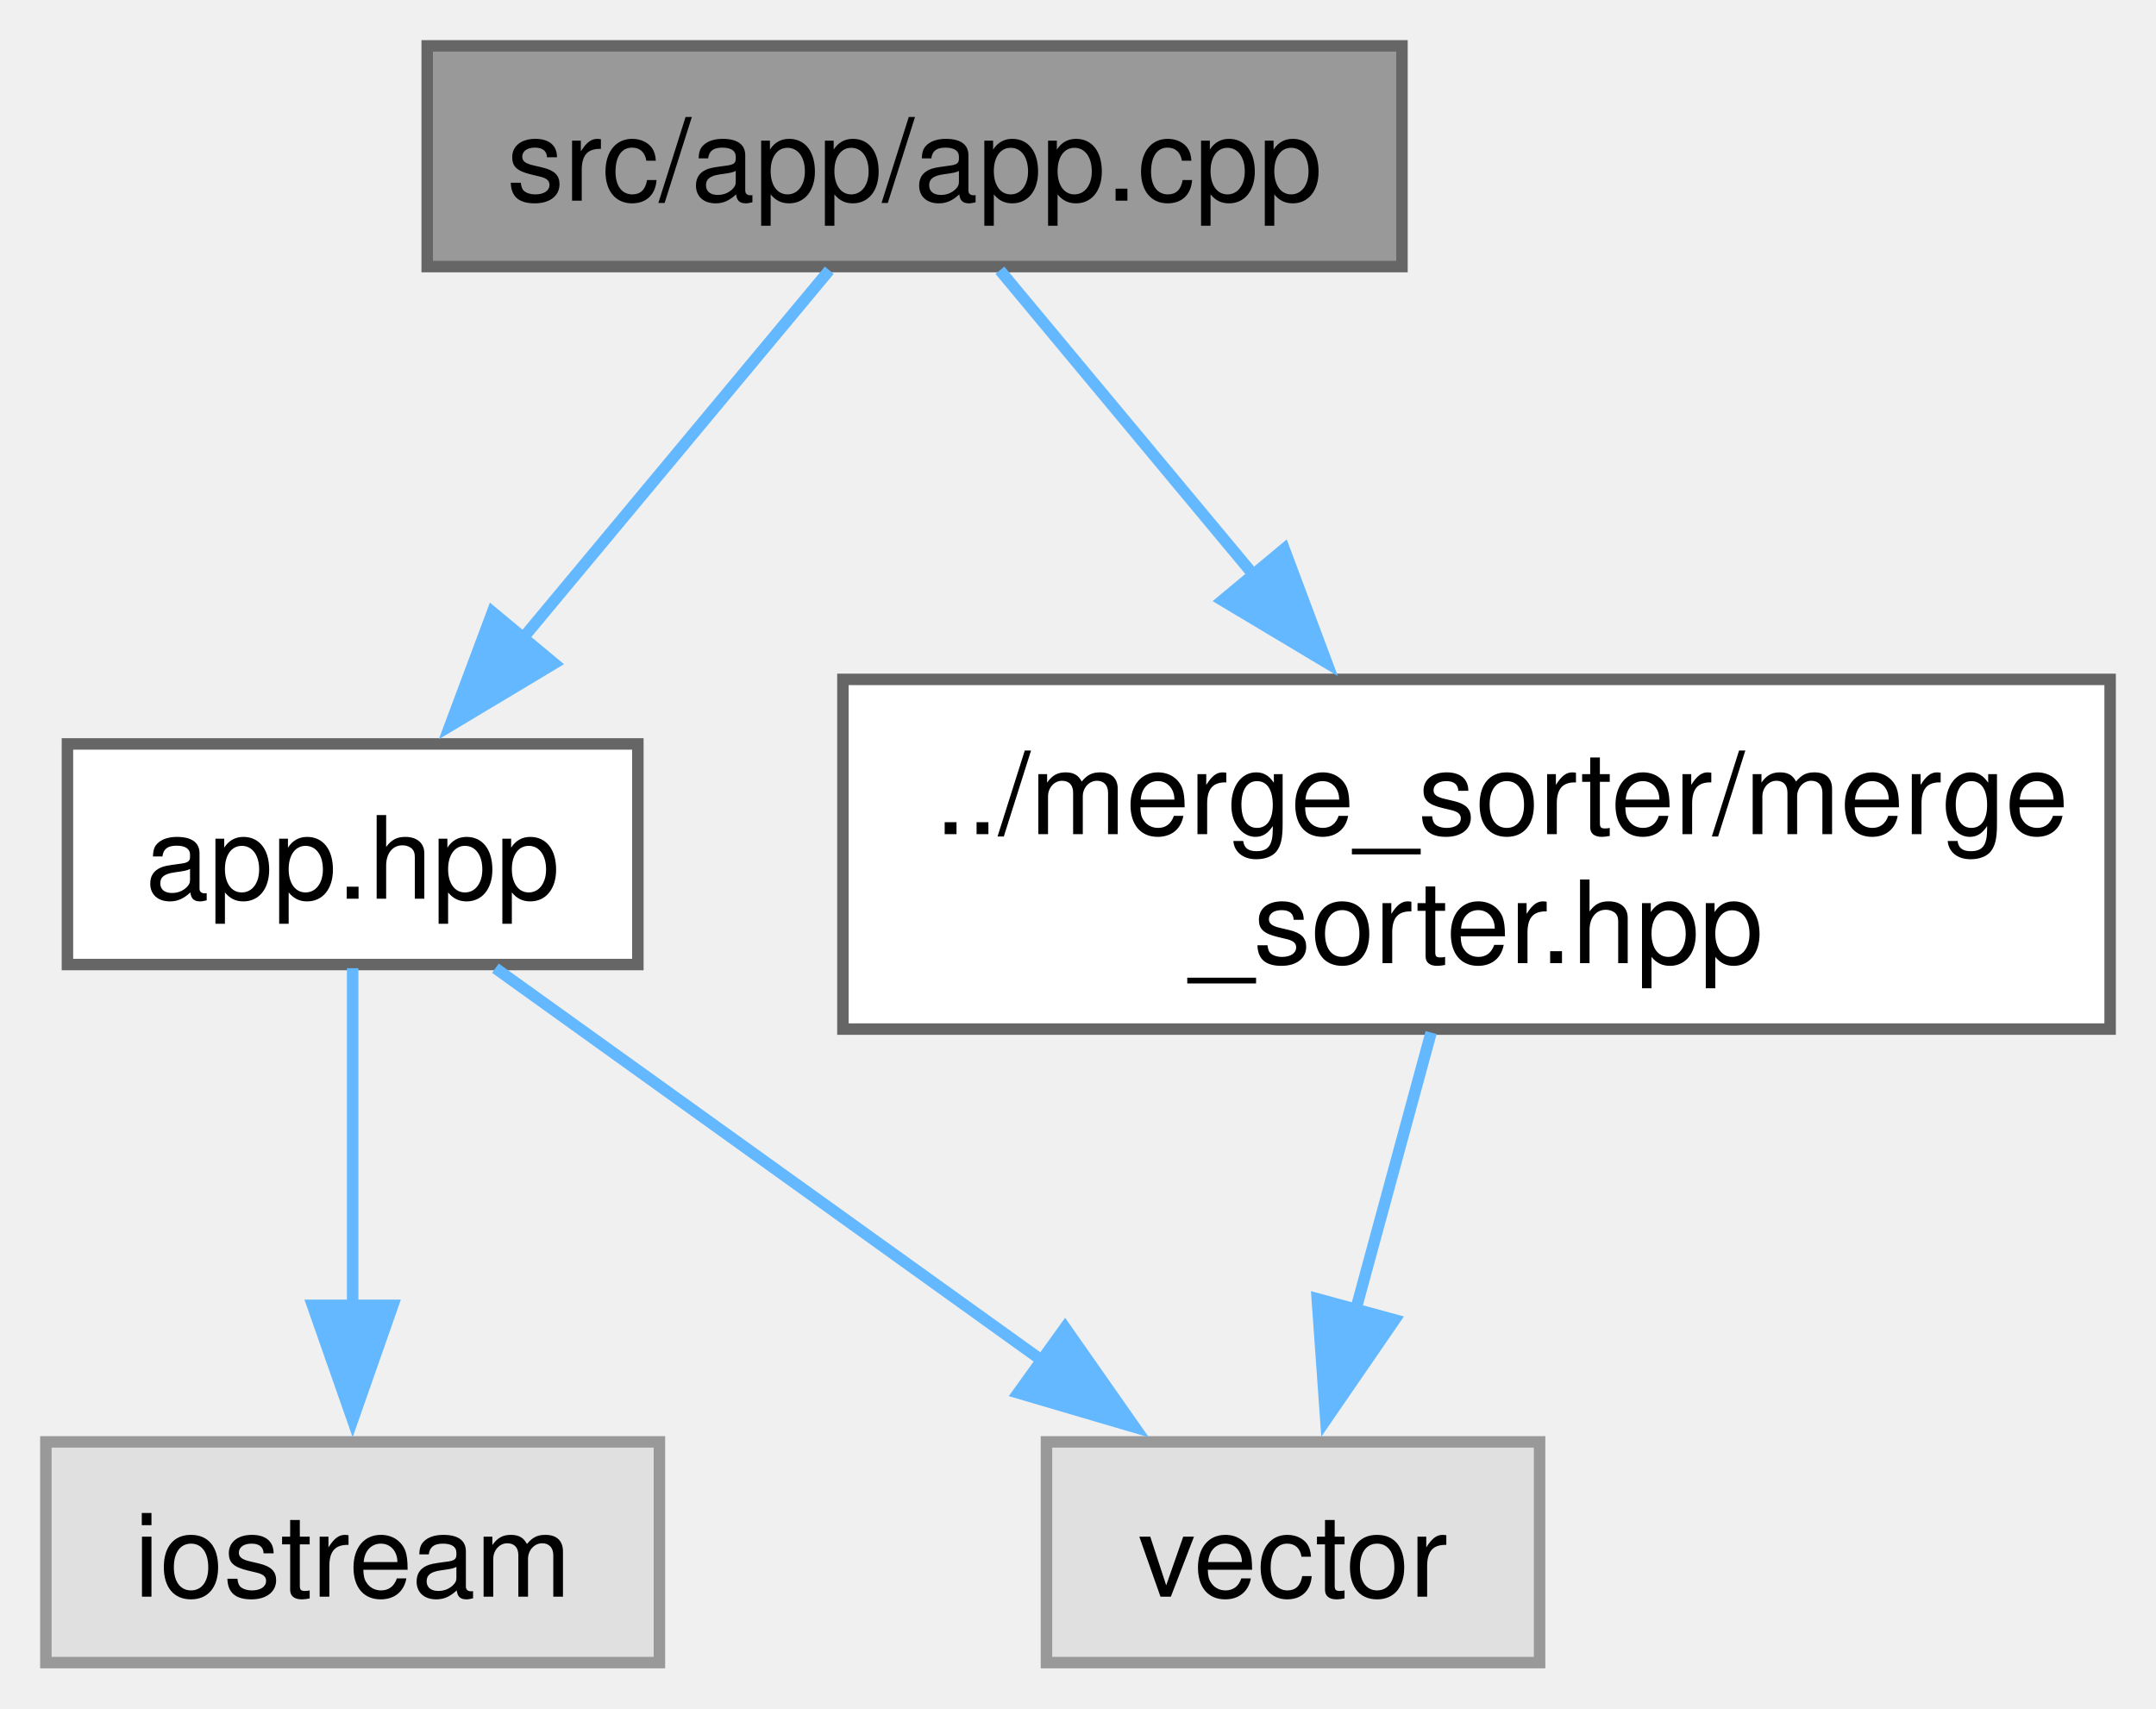
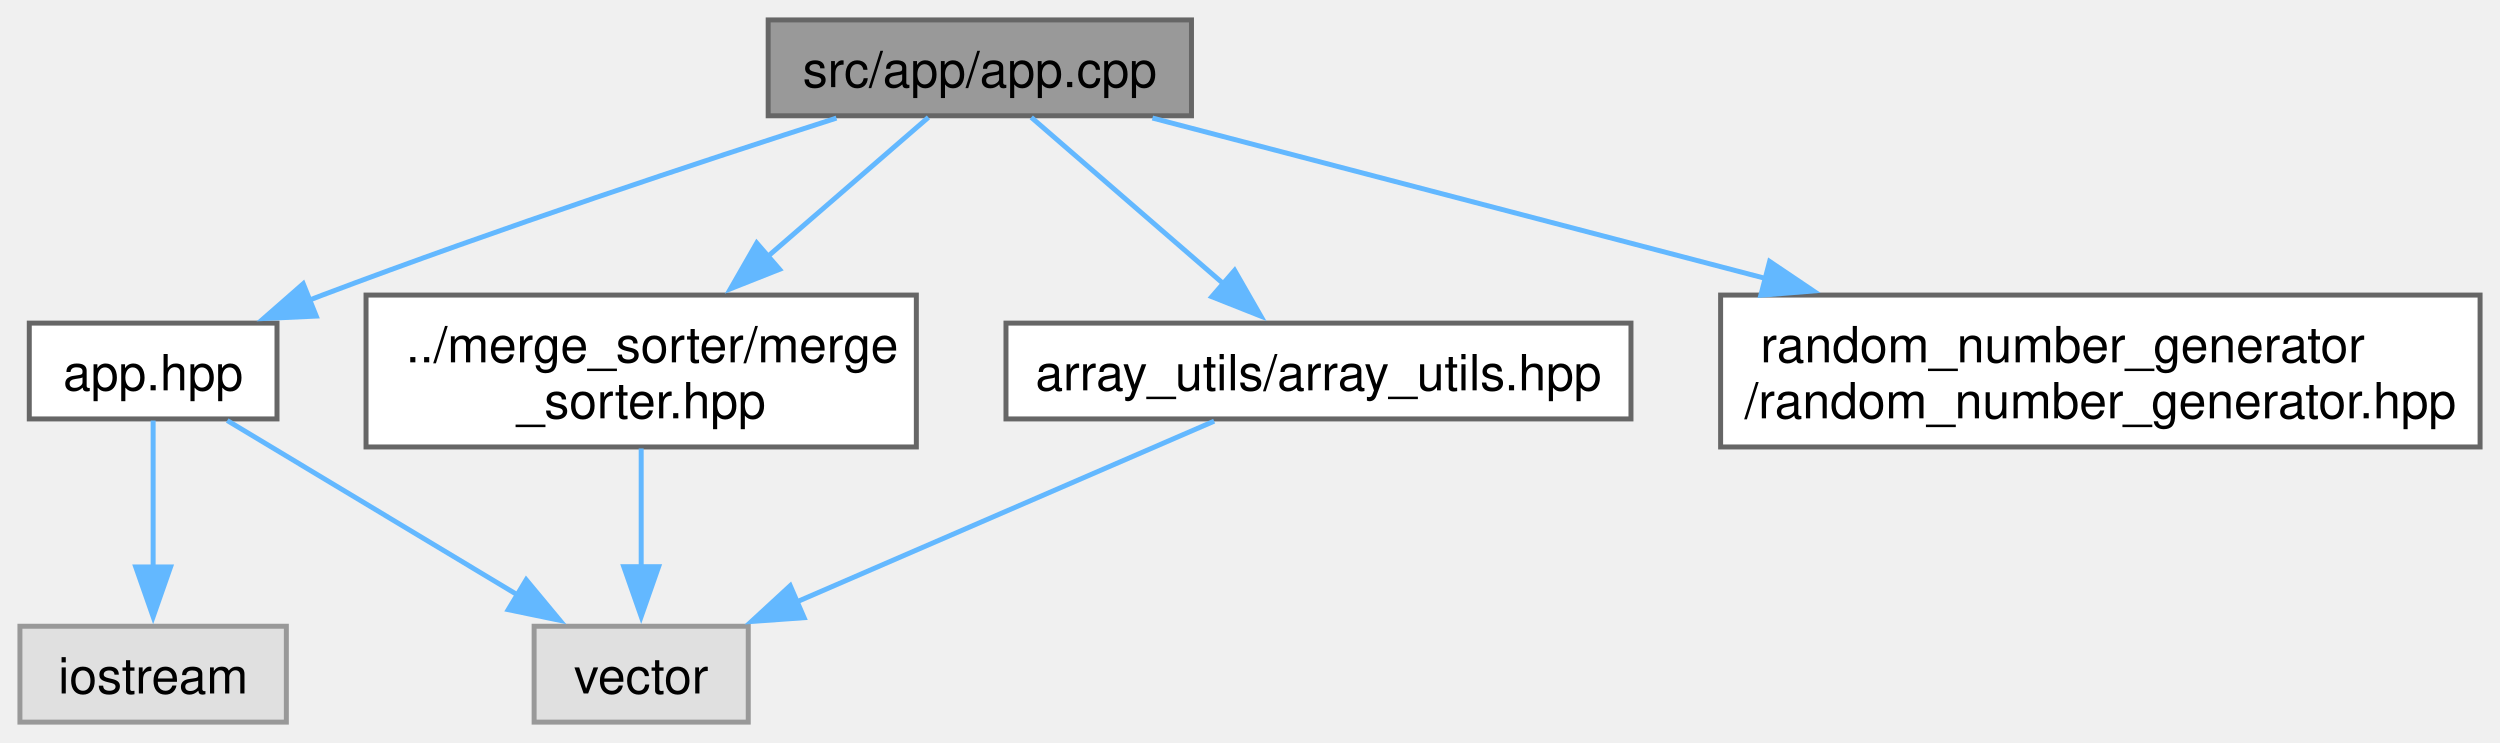
- <svg xmlns="http://www.w3.org/2000/svg" xmlns:xlink="http://www.w3.org/1999/xlink" width="188pt" height="149pt" viewBox="0.00 0.00 188.00 149.00">
+ <svg xmlns="http://www.w3.org/2000/svg" xmlns:xlink="http://www.w3.org/1999/xlink" width="502pt" height="149pt" viewBox="0.00 0.00 502.00 149.00">
  <g id="graph0" class="graph" transform="scale(1 1) rotate(0) translate(4 145)">
    <g id="Node000001" class="node">
      <g id="a_Node000001">
        <a xlink:title=" ">
-           <polygon fill="#999999" stroke="#666666" points="118.25,-141 33.25,-141 33.25,-121.75 118.25,-121.75 118.25,-141" />
-           <text text-anchor="middle" x="75.75" y="-127.5" font-family="Helvetica,sans-Serif" font-size="10.00">src/app/app.cpp</text>
+           <polygon fill="#999999" stroke="#666666" points="235.25,-141 150.25,-141 150.25,-121.75 235.25,-121.75 235.25,-141" />
+           <text text-anchor="middle" x="192.75" y="-127.5" font-family="Helvetica,sans-Serif" font-size="10.00">src/app/app.cpp</text>
        </a>
      </g>
    </g>
    <g id="Node000002" class="node">
      <g id="a_Node000002">
        <a xlink:href="app_8hpp.html" target="_top" xlink:title=" ">
          <polygon fill="white" stroke="#666666" points="51.62,-80.12 1.88,-80.12 1.88,-60.88 51.62,-60.88 51.62,-80.12" />
          <text text-anchor="middle" x="26.75" y="-66.62" font-family="Helvetica,sans-Serif" font-size="10.00">app.hpp</text>
        </a>
      </g>
    </g>
    <g id="edge1_Node000001_Node000002" class="edge">
      <g id="a_edge1_Node000001_Node000002">
        <a xlink:title=" ">
-           <path fill="none" stroke="#63b8ff" d="M68.31,-121.43C61.18,-112.87 50.24,-99.73 41.37,-89.07" />
-           <polygon fill="#63b8ff" stroke="#63b8ff" points="44.32,-87.14 35.23,-81.69 38.94,-91.61 44.32,-87.14" />
+           <path fill="none" stroke="#63b8ff" d="M163.96,-121.29C137.08,-112.66 95.94,-99.05 60.75,-85.75 59.81,-85.39 58.85,-85.03 57.89,-84.65" />
+           <polygon fill="#63b8ff" stroke="#63b8ff" points="59.5,-81.53 48.92,-81.04 56.89,-88.02 59.5,-81.53" />
        </a>
      </g>
    </g>
    <g id="Node000005" class="node">
      <g id="a_Node000005">
-         <a xlink:href="merge__sorter_8hpp_source.html" target="_top" xlink:title=" ">
+         <a xlink:href="merge__sorter_8hpp.html" target="_top" xlink:title=" ">
          <polygon fill="white" stroke="#666666" points="180,-85.75 69.5,-85.75 69.5,-55.25 180,-55.25 180,-85.75" />
          <text text-anchor="start" x="77.5" y="-72.25" font-family="Helvetica,sans-Serif" font-size="10.00">../merge_sorter/merge</text>
          <text text-anchor="middle" x="124.75" y="-61" font-family="Helvetica,sans-Serif" font-size="10.00">_sorter.hpp</text>
        </a>
      </g>
    </g>
    <g id="edge4_Node000001_Node000005" class="edge">
      <g id="a_edge4_Node000001_Node000005">
        <a xlink:title=" ">
-           <path fill="none" stroke="#63b8ff" d="M83.19,-121.43C89.12,-114.31 97.68,-104.02 105.5,-94.63" />
-           <polygon fill="#63b8ff" stroke="#63b8ff" points="107.98,-97.12 111.69,-87.2 102.6,-92.64 107.98,-97.12" />
+           <path fill="none" stroke="#63b8ff" d="M182.42,-121.43C173.86,-114.02 161.33,-103.17 150.13,-93.47" />
+           <polygon fill="#63b8ff" stroke="#63b8ff" points="152.53,-90.92 142.68,-87.02 147.95,-96.21 152.53,-90.92" />
+         </a>
+       </g>
+     </g>
+     <g id="Node000006" class="node">
+       <g id="a_Node000006">
+         <a xlink:href="array__utils_8hpp.html" target="_top" xlink:title=" ">
+           <polygon fill="white" stroke="#666666" points="323.5,-80.12 198,-80.12 198,-60.88 323.5,-60.88 323.5,-80.12" />
+           <text text-anchor="middle" x="260.75" y="-66.62" font-family="Helvetica,sans-Serif" font-size="10.00">array_utils/array_utils.hpp</text>
+         </a>
+       </g>
+     </g>
+     <g id="edge6_Node000001_Node000006" class="edge">
+       <g id="a_edge6_Node000001_Node000006">
+         <a xlink:title=" ">
+           <path fill="none" stroke="#63b8ff" d="M203.08,-121.43C213.36,-112.53 229.38,-98.66 241.93,-87.79" />
+           <polygon fill="#63b8ff" stroke="#63b8ff" points="243.91,-90.71 249.18,-81.52 239.33,-85.42 243.91,-90.71" />
+         </a>
+       </g>
+     </g>
+     <g id="Node000007" class="node">
+       <g id="a_Node000007">
+         <a xlink:href="random__number__generator_8hpp.html" target="_top" xlink:title=" ">
+           <polygon fill="white" stroke="#666666" points="494,-85.75 341.5,-85.75 341.5,-55.25 494,-55.25 494,-85.75" />
+           <text text-anchor="start" x="349.5" y="-72.25" font-family="Helvetica,sans-Serif" font-size="10.00">random_number_generator</text>
+           <text text-anchor="middle" x="417.75" y="-61" font-family="Helvetica,sans-Serif" font-size="10.00">/random_number_generator.hpp</text>
+         </a>
+       </g>
+     </g>
+     <g id="edge8_Node000001_Node000007" class="edge">
+       <g id="a_edge8_Node000001_Node000007">
+         <a xlink:title=" ">
+           <path fill="none" stroke="#63b8ff" d="M227.41,-121.3C260.16,-112.74 310.16,-99.65 350.7,-89.04" />
+           <polygon fill="#63b8ff" stroke="#63b8ff" points="351.34,-92.5 360.13,-86.58 349.57,-85.72 351.34,-92.5" />
        </a>
      </g>
    </g>
    <g id="Node000003" class="node">
      <g id="a_Node000003">
        <a xlink:title=" ">
          <polygon fill="#e0e0e0" stroke="#999999" points="53.5,-19.25 0,-19.25 0,0 53.5,0 53.5,-19.25" />
          <text text-anchor="middle" x="26.75" y="-5.75" font-family="Helvetica,sans-Serif" font-size="10.00">iostream</text>
        </a>
      </g>
    </g>
    <g id="edge2_Node000002_Node000003" class="edge">
      <g id="a_edge2_Node000002_Node000003">
        <a xlink:title=" ">
          <path fill="none" stroke="#63b8ff" d="M26.75,-60.56C26.75,-52.78 26.75,-41.2 26.75,-31.16" />
          <polygon fill="#63b8ff" stroke="#63b8ff" points="30.25,-31.16 26.75,-21.16 23.25,-31.16 30.25,-31.16" />
        </a>
      </g>
    </g>
    <g id="Node000004" class="node">
      <g id="a_Node000004">
        <a xlink:title=" ">
-           <polygon fill="#e0e0e0" stroke="#999999" points="130.25,-19.25 87.25,-19.25 87.25,0 130.25,0 130.25,-19.25" />
-           <text text-anchor="middle" x="108.75" y="-5.75" font-family="Helvetica,sans-Serif" font-size="10.00">vector</text>
+           <polygon fill="#e0e0e0" stroke="#999999" points="146.25,-19.25 103.25,-19.25 103.25,0 146.25,0 146.25,-19.25" />
+           <text text-anchor="middle" x="124.75" y="-5.75" font-family="Helvetica,sans-Serif" font-size="10.00">vector</text>
        </a>
      </g>
    </g>
    <g id="edge3_Node000002_Node000004" class="edge">
      <g id="a_edge3_Node000002_Node000004">
        <a xlink:title=" ">
-           <path fill="none" stroke="#63b8ff" d="M39.2,-60.56C51.85,-51.48 71.68,-37.24 86.94,-26.29" />
-           <polygon fill="#63b8ff" stroke="#63b8ff" points="88.87,-29.21 94.95,-20.53 84.78,-23.52 88.87,-29.21" />
+           <path fill="none" stroke="#63b8ff" d="M41.63,-60.56C57.1,-51.26 81.58,-36.56 99.97,-25.51" />
+           <polygon fill="#63b8ff" stroke="#63b8ff" points="101.66,-28.58 108.43,-20.43 98.05,-22.58 101.66,-28.58" />
        </a>
      </g>
    </g>
    <g id="edge5_Node000005_Node000004" class="edge">
      <g id="a_edge5_Node000005_Node000004">
        <a xlink:title=" ">
-           <path fill="none" stroke="#63b8ff" d="M120.79,-54.95C118.8,-47.62 116.36,-38.62 114.19,-30.66" />
-           <polygon fill="#63b8ff" stroke="#63b8ff" points="117.61,-29.89 111.61,-21.16 110.86,-31.73 117.61,-29.89" />
+           <path fill="none" stroke="#63b8ff" d="M124.75,-54.95C124.75,-47.71 124.75,-38.84 124.75,-30.94" />
+           <polygon fill="#63b8ff" stroke="#63b8ff" points="128.25,-31.21 124.75,-21.21 121.25,-31.21 128.25,-31.21" />
+         </a>
+       </g>
+     </g>
+     <g id="edge7_Node000006_Node000004" class="edge">
+       <g id="a_edge7_Node000006_Node000004">
+         <a xlink:title=" ">
+           <path fill="none" stroke="#63b8ff" d="M239.8,-60.43C217.37,-50.72 181.55,-35.21 155.84,-24.08" />
+           <polygon fill="#63b8ff" stroke="#63b8ff" points="157.46,-20.97 146.89,-20.21 154.68,-27.39 157.46,-20.97" />
        </a>
      </g>
    </g>
  </g>
</svg>
